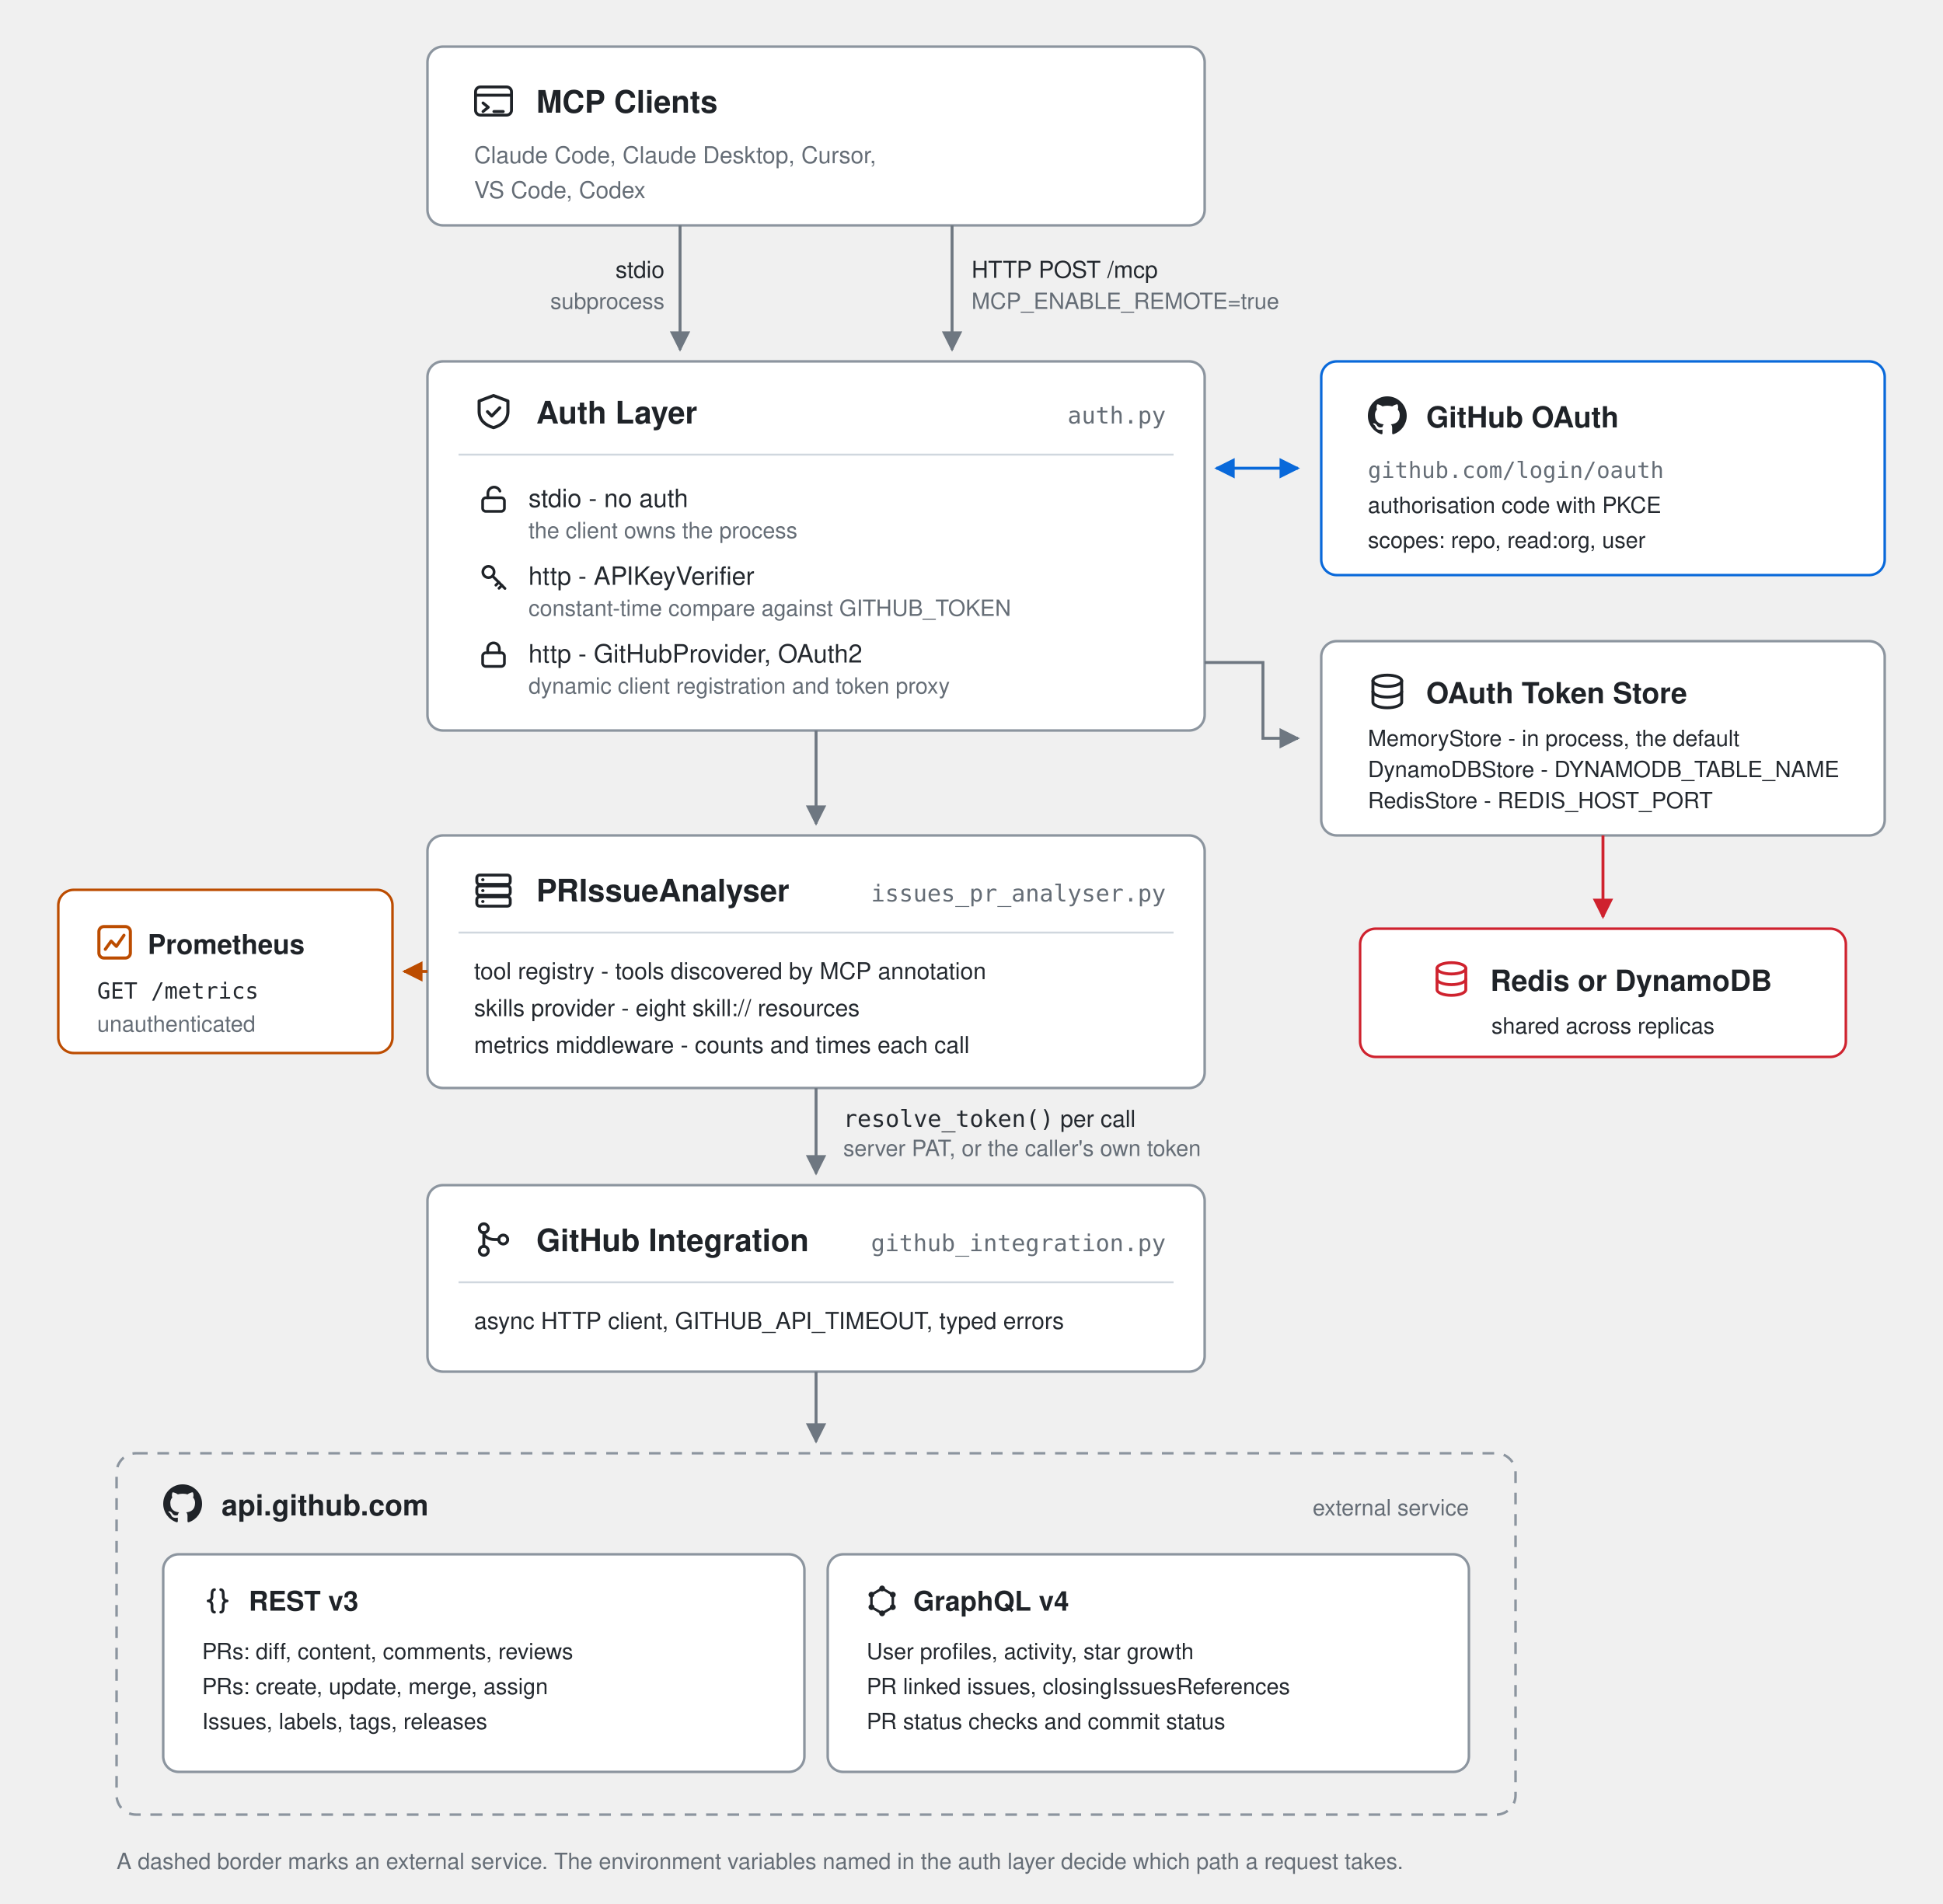
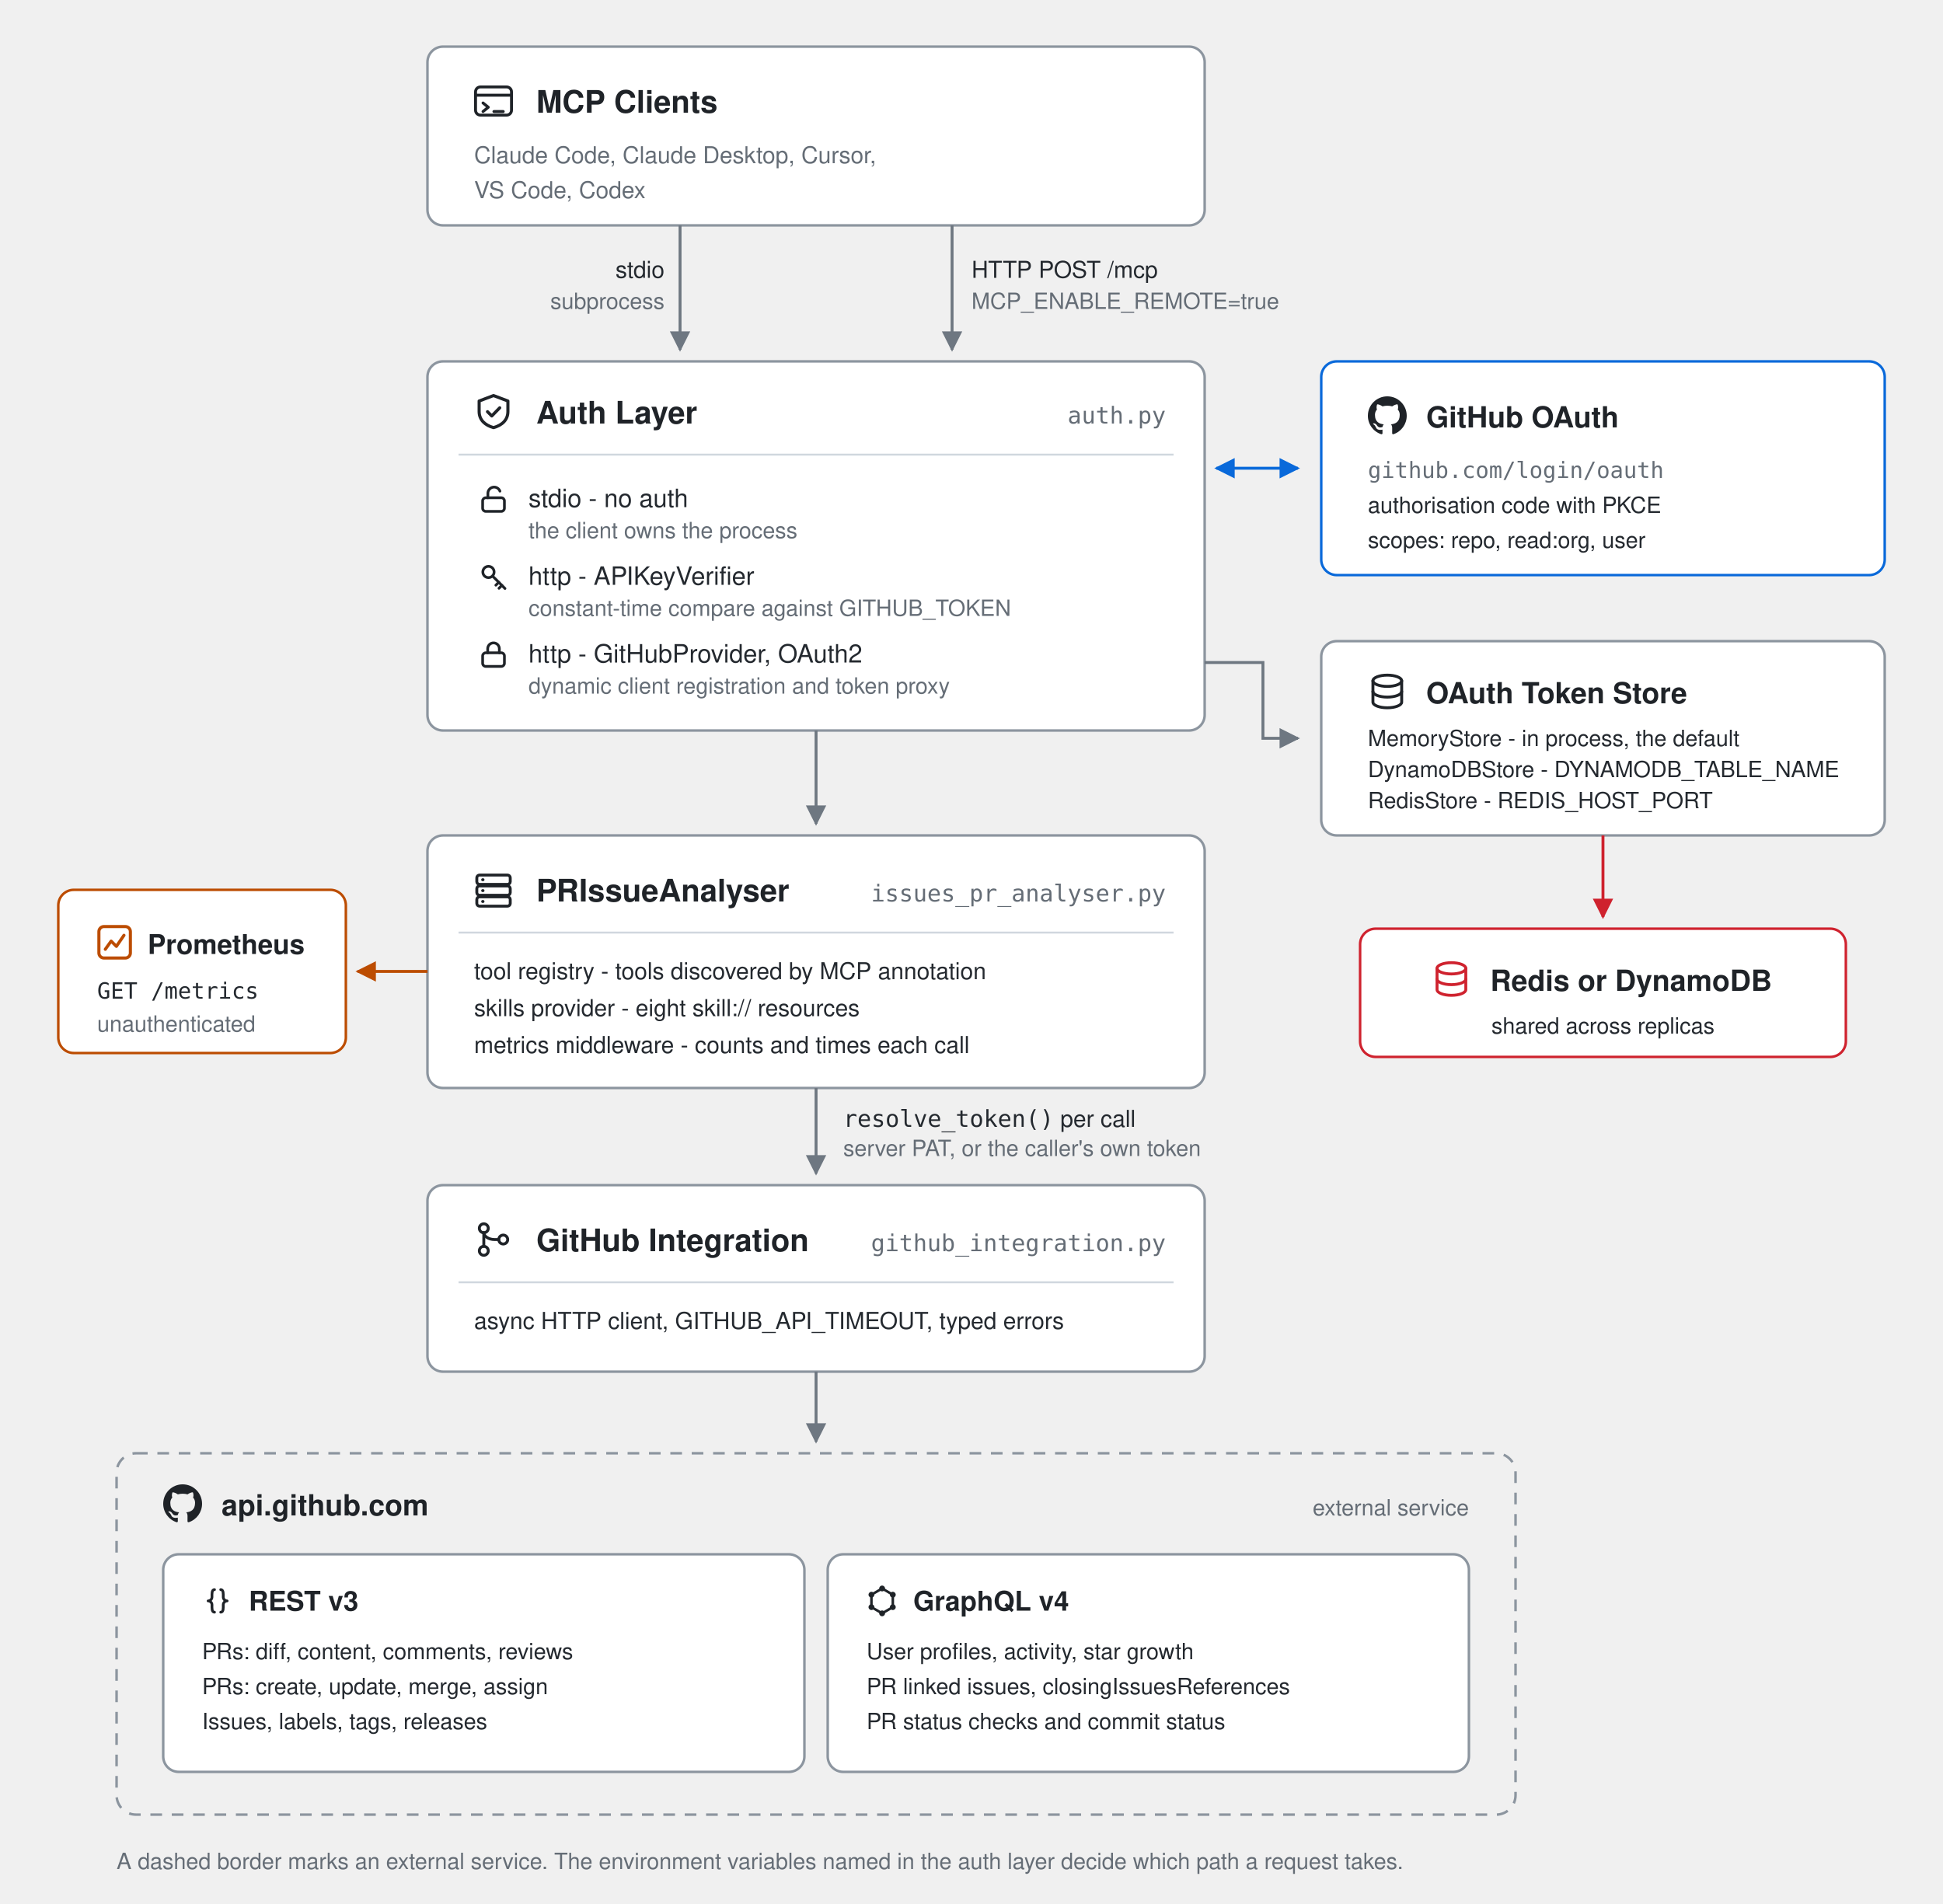
<svg xmlns="http://www.w3.org/2000/svg" viewBox="0 0 1000 980" width="1000" height="980" role="img" aria-labelledby="svgtitle svgdesc" font-family="ui-sans-serif, -apple-system, 'Segoe UI', Helvetica, Arial, sans-serif">
  <style>
    @media (prefers-color-scheme: dark) {
      .box     { fill: #161b22; stroke: #4b535d; }
      .boxdash { stroke: #768390; }
      .div     { stroke: #30363d; }
      .edge    { stroke: #768390; }
      .ah      { fill: #768390; }
      .t       { fill: #e6edf3; }
      .l       { fill: #c9d1d9; }
      .s       { fill: #9198a1; }
      .ic      { stroke: #c9d1d9; }
      .icf     { fill: #c9d1d9; }
      .gh      { fill: #e6edf3; }
      .o-s     { stroke: #f0883e; }
      .o-f     { fill: #f0883e; }
      .r-s     { stroke: #f85149; }
      .r-f     { fill: #f85149; }
      .b-s     { stroke: #58a6ff; }
      .b-f     { fill: #58a6ff; }
    }
  </style>
  <defs>
    <marker id="arw" viewBox="0 0 10 10" refX="9" refY="5" markerWidth="7" markerHeight="7" orient="auto-start-reverse">
      <path class="ah" fill="#6e7781" d="M0 0 L10 5 L0 10 z" />
    </marker>
    <marker id="arw-o" viewBox="0 0 10 10" refX="9" refY="5" markerWidth="7" markerHeight="7" orient="auto-start-reverse">
      <path class="o-f" fill="#bc4c00" d="M0 0 L10 5 L0 10 z" />
    </marker>
    <marker id="arw-r" viewBox="0 0 10 10" refX="9" refY="5" markerWidth="7" markerHeight="7" orient="auto-start-reverse">
      <path class="r-f" fill="#cf222e" d="M0 0 L10 5 L0 10 z" />
    </marker>
    <marker id="arw-b" viewBox="0 0 10 10" refX="9" refY="5" markerWidth="7" markerHeight="7" orient="auto-start-reverse">
      <path class="b-f" fill="#0969da" d="M0 0 L10 5 L0 10 z" />
    </marker>
  </defs>
  <rect class="box" x="220" y="24" width="400" height="92" rx="8" fill="#ffffff" stroke="#8c959f" stroke-width="1.3" />
  <g class="ic" transform="translate(244,42)" fill="none" stroke="#1f2328" stroke-width="1.5" stroke-linecap="round" stroke-linejoin="round">
    <rect x="0.75" y="2.75" width="18.5" height="14.5" rx="2.5" />
    <path d="M0.75 7 H19.25" />
    <path d="M4.6 11 L7.3 13.2 L4.6 15.4" />
    <path d="M10.2 15.4 H15" />
  </g>
  <text class="t" x="276" y="58" fill="#1f2328" font-size="16" font-weight="600">MCP Clients</text>
  <text class="s" x="244" y="84" fill="#656d76" font-size="12">Claude Code, Claude Desktop, Cursor,</text>
  <text class="s" x="244" y="102" fill="#656d76" font-size="12">VS Code, Codex</text>
  <path class="edge" d="M350 116 V180" fill="none" stroke="#6e7781" stroke-width="1.5" marker-end="url(#arw)" />
  <text class="l" x="342" y="143" text-anchor="end" fill="#24292f" font-size="12">stdio</text>
  <text class="s" x="342" y="159" text-anchor="end" fill="#656d76" font-size="11.5">subprocess</text>
  <path class="edge" d="M490 116 V180" fill="none" stroke="#6e7781" stroke-width="1.5" marker-end="url(#arw)" />
  <text class="l" x="500" y="143" fill="#24292f" font-size="12">HTTP POST /mcp</text>
  <text class="s" x="500" y="159" fill="#656d76" font-size="11.5">MCP_ENABLE_REMOTE=true</text>
  <rect class="box" x="220" y="186" width="400" height="190" rx="8" fill="#ffffff" stroke="#8c959f" stroke-width="1.3" />
  <g class="ic" transform="translate(244,202)" fill="none" stroke="#1f2328" stroke-width="1.6" stroke-linecap="round" stroke-linejoin="round">
    <path d="M10 1.6 L17.4 4.4 V9.8 c0 4.4-3.1 7.1-7.4 8.3 C5.7 16.9 2.6 14.2 2.6 9.8 V4.4 Z" />
    <path d="M6.9 9.9 L9.1 12.1 L13.2 7.9" />
  </g>
  <text class="t" x="276" y="218" fill="#1f2328" font-size="16" font-weight="600">Auth Layer</text>
  <text class="s" x="600" y="218" text-anchor="end" fill="#656d76" font-size="12" font-family="ui-monospace, SFMono-Regular, Menlo, monospace">auth.py</text>
  <path class="div" d="M236 234 H604" stroke="#d0d7de" stroke-width="1" />
  <g class="ic" transform="translate(246,249)" fill="none" stroke="#1f2328" stroke-width="1.4" stroke-linecap="round" stroke-linejoin="round">
    <rect x="2.4" y="7.2" width="11.2" height="7" rx="1.6" />
    <path d="M5.1 7.2 V4.9 a3.2 3.2 0 0 1 6.2-1.1" />
  </g>
  <text class="l" x="272" y="261" fill="#24292f" font-size="13">stdio - no auth</text>
  <text class="s" x="272" y="277" fill="#656d76" font-size="11.5">the client owns the process</text>
  <g class="ic" transform="translate(246,289)" fill="none" stroke="#1f2328" stroke-width="1.4" stroke-linecap="round" stroke-linejoin="round">
    <circle cx="5.4" cy="5.4" r="2.9" />
    <path d="M7.5 7.5 L13.9 13.9" />
    <path d="M10.7 10.7 L9.2 12.2" />
    <path d="M12.3 12.3 L10.8 13.8" />
  </g>
  <text class="l" x="272" y="301" fill="#24292f" font-size="13">http - APIKeyVerifier</text>
  <text class="s" x="272" y="317" fill="#656d76" font-size="11.5">constant-time compare against GITHUB_TOKEN</text>
  <g class="ic" transform="translate(246,329)" fill="none" stroke="#1f2328" stroke-width="1.4" stroke-linecap="round" stroke-linejoin="round">
    <rect x="2.4" y="7" width="11.2" height="7" rx="1.6" />
    <path d="M5 7 V4.9 a3 3 0 0 1 6 0 V7" />
  </g>
  <text class="l" x="272" y="341" fill="#24292f" font-size="13">http - GitHubProvider, OAuth2</text>
  <text class="s" x="272" y="357" fill="#656d76" font-size="11.5">dynamic client registration and token proxy</text>
  <path class="b-s" d="M626 241 H668" fill="none" stroke="#0969da" stroke-width="1.5" marker-start="url(#arw-b)" marker-end="url(#arw-b)" />
  <rect class="box b-s" x="680" y="186" width="290" height="110" rx="8" fill="#ffffff" stroke="#0969da" stroke-width="1.3" />
  <g class="gh" transform="translate(704,204) scale(1.25)" fill="#1f2328">
    <path d="M8 0c4.42 0 8 3.58 8 8a8.013 8.013 0 0 1-5.45 7.59c-.4.08-.55-.17-.55-.38 0-.27.01-1.13.01-2.2 0-.75-.25-1.23-.54-1.48 1.78-.2 3.65-.88 3.65-3.95 0-.88-.31-1.59-.82-2.15.08-.2.36-1.02-.08-2.12 0 0-.67-.22-2.2.82-.64-.18-1.32-.27-2-.27-.68 0-1.36.09-2 .27-1.53-1.03-2.2-.82-2.2-.82-.44 1.1-.16 1.92-.08 2.12-.51.56-.82 1.28-.82 2.15 0 3.06 1.86 3.75 3.64 3.95-.23.2-.44.55-.51 1.07-.46.21-1.61.55-2.33-.66-.15-.24-.6-.83-1.23-.82-.67.01-.27.38.01.53.34.19.73.9.82 1.13.16.45.68 1.31 2.69.94 0 .67.01 1.3.01 1.49 0 .21-.15.45-.55.38A7.995 7.995 0 0 1 0 8c0-4.42 3.58-8 8-8Z" />
  </g>
  <text class="t" x="734" y="220" fill="#1f2328" font-size="15" font-weight="600">GitHub OAuth</text>
  <text class="s" x="704" y="246" fill="#656d76" font-size="11.5" font-family="ui-monospace, SFMono-Regular, Menlo, monospace">github.com/login/oauth</text>
  <text class="l" x="704" y="264" fill="#24292f" font-size="11.5">authorisation code with PKCE</text>
  <text class="l" x="704" y="282" fill="#24292f" font-size="11.5">scopes: repo, read:org, user</text>
  <path class="edge" d="M620 341 H650 V380 H668" fill="none" stroke="#6e7781" stroke-width="1.5" marker-end="url(#arw)" />
  <rect class="box" x="680" y="330" width="290" height="100" rx="8" fill="#ffffff" stroke="#8c959f" stroke-width="1.3" />
  <g class="ic" transform="translate(704,346)" fill="none" stroke="#1f2328" stroke-width="1.5" stroke-linecap="round" stroke-linejoin="round">
    <ellipse cx="10" cy="4.4" rx="7.4" ry="2.9" />
    <path d="M2.6 4.4 V15.4 c0 1.6 3.3 2.9 7.4 2.9 s7.4-1.3 7.4-2.9 V4.4" />
    <path d="M2.6 9.9 c0 1.6 3.3 2.9 7.4 2.9 s7.4-1.3 7.4-2.9" />
  </g>
  <text class="t" x="734" y="362" fill="#1f2328" font-size="15" font-weight="600">OAuth Token Store</text>
  <text class="l" x="704" y="384" fill="#24292f" font-size="11.5">MemoryStore - in process, the default</text>
  <text class="l" x="704" y="400" fill="#24292f" font-size="11.5">DynamoDBStore - DYNAMODB_TABLE_NAME</text>
  <text class="l" x="704" y="416" fill="#24292f" font-size="11.5">RedisStore - REDIS_HOST_PORT</text>
  <path class="r-s" d="M825 430 V472" fill="none" stroke="#cf222e" stroke-width="1.5" marker-end="url(#arw-r)" />
  <rect class="box r-s" x="700" y="478" width="250" height="66" rx="8" fill="#ffffff" stroke="#cf222e" stroke-width="1.3" />
  <g class="r-s" transform="translate(737,494)" fill="none" stroke="#cf222e" stroke-width="1.5" stroke-linecap="round" stroke-linejoin="round">
    <ellipse cx="10" cy="4.4" rx="7.4" ry="2.9" />
    <path d="M2.6 4.4 V15.4 c0 1.6 3.3 2.9 7.4 2.9 s7.4-1.3 7.4-2.9 V4.4" />
    <path d="M2.6 9.9 c0 1.6 3.3 2.9 7.4 2.9 s7.4-1.3 7.4-2.9" />
  </g>
  <text class="t" x="767" y="510" fill="#1f2328" font-size="15" font-weight="600">Redis or DynamoDB</text>
  <text class="l" x="825" y="532" text-anchor="middle" fill="#24292f" font-size="11.5">shared across replicas</text>
  <path class="edge" d="M420 376 V424" fill="none" stroke="#6e7781" stroke-width="1.5" marker-end="url(#arw)" />
  <rect class="box" x="220" y="430" width="400" height="130" rx="8" fill="#ffffff" stroke="#8c959f" stroke-width="1.3" />
  <g class="ic" transform="translate(244,448)" fill="none" stroke="#1f2328" stroke-width="1.5" stroke-linecap="round" stroke-linejoin="round">
    <rect x="1.4" y="2.4" width="17.2" height="4.8" rx="1.4" />
    <rect x="1.4" y="8" width="17.2" height="4.8" rx="1.4" />
    <rect x="1.4" y="13.6" width="17.2" height="4.8" rx="1.4" />
    <path d="M4.4 4.8 H4.6 M4.4 10.4 H4.6 M4.4 16 H4.6" />
  </g>
  <text class="t" x="276" y="464" fill="#1f2328" font-size="16" font-weight="600">PRIssueAnalyser</text>
  <text class="s" x="600" y="464" text-anchor="end" fill="#656d76" font-size="12" font-family="ui-monospace, SFMono-Regular, Menlo, monospace">issues_pr_analyser.py</text>
  <path class="div" d="M236 480 H604" stroke="#d0d7de" stroke-width="1" />
  <text class="l" x="244" y="504" fill="#24292f" font-size="12">tool registry - tools discovered by MCP annotation</text>
  <text class="l" x="244" y="523" fill="#24292f" font-size="12">skills provider - eight skill:// resources</text>
  <text class="l" x="244" y="542" fill="#24292f" font-size="12">metrics middleware - counts and times each call</text>
-   <path class="o-s" d="M220 500 H208" fill="none" stroke="#bc4c00" stroke-width="1.5" marker-end="url(#arw-o)" />
-   <rect class="box o-s" x="30" y="458" width="172" height="84" rx="8" fill="#ffffff" stroke="#bc4c00" stroke-width="1.3" />
+   <path class="o-s" d="M220 500 H184" fill="none" stroke="#bc4c00" stroke-width="1.5" marker-end="url(#arw-o)" />
+   <rect class="box o-s" x="30" y="458" width="148" height="84" rx="8" fill="#ffffff" stroke="#bc4c00" stroke-width="1.3" />
  <g class="o-s" transform="translate(50,476)" fill="none" stroke="#bc4c00" stroke-width="1.6" stroke-linecap="round" stroke-linejoin="round">
    <rect x="0.9" y="0.9" width="16.2" height="16.2" rx="2.6" />
    <path d="M4.2 12.6 L7.2 8.4 L9.9 11.1 L13.8 5.4" />
  </g>
  <text class="t" x="76" y="491" fill="#1f2328" font-size="14" font-weight="600">Prometheus</text>
  <text class="l" x="50" y="514" fill="#24292f" font-size="11.5" font-family="ui-monospace, SFMono-Regular, Menlo, monospace">GET /metrics</text>
  <text class="s" x="50" y="531" fill="#656d76" font-size="11.5">unauthenticated</text>
  <path class="edge" d="M420 560 V604" fill="none" stroke="#6e7781" stroke-width="1.5" marker-end="url(#arw)" />
  <text class="l" x="434" y="580" fill="#24292f" font-size="12">
    <tspan font-family="ui-monospace, SFMono-Regular, Menlo, monospace">resolve_token()</tspan> per call</text>
  <text class="s" x="434" y="595" fill="#656d76" font-size="11.5">server PAT, or the caller's own token</text>
  <rect class="box" x="220" y="610" width="400" height="96" rx="8" fill="#ffffff" stroke="#8c959f" stroke-width="1.3" />
  <g class="ic" transform="translate(244,628)" fill="none" stroke="#1f2328" stroke-width="1.5" stroke-linecap="round" stroke-linejoin="round">
    <circle cx="5" cy="4.2" r="2.3" />
    <circle cx="5" cy="15.8" r="2.3" />
    <circle cx="15" cy="10" r="2.3" />
    <path d="M5 6.5 V13.5" />
    <path d="M12.7 10 H10.5 C7.4 10 5 8.2 5 6.5" />
  </g>
  <text class="t" x="276" y="644" fill="#1f2328" font-size="16" font-weight="600">GitHub Integration</text>
  <text class="s" x="600" y="644" text-anchor="end" fill="#656d76" font-size="12" font-family="ui-monospace, SFMono-Regular, Menlo, monospace">github_integration.py</text>
  <path class="div" d="M236 660 H604" stroke="#d0d7de" stroke-width="1" />
  <text class="l" x="244" y="684" fill="#24292f" font-size="12">async HTTP client, GITHUB_API_TIMEOUT, typed errors</text>
  <path class="edge" d="M420 706 V742" fill="none" stroke="#6e7781" stroke-width="1.5" marker-end="url(#arw)" />
  <rect class="boxdash" x="60" y="748" width="720" height="186" rx="10" fill="none" stroke="#8c959f" stroke-width="1.3" stroke-dasharray="6 5" />
  <g class="gh" transform="translate(84,764) scale(1.25)" fill="#1f2328">
    <path d="M8 0c4.42 0 8 3.58 8 8a8.013 8.013 0 0 1-5.45 7.59c-.4.08-.55-.17-.55-.38 0-.27.01-1.13.01-2.2 0-.75-.25-1.23-.54-1.48 1.78-.2 3.65-.88 3.65-3.95 0-.88-.31-1.59-.82-2.15.08-.2.36-1.02-.08-2.12 0 0-.67-.22-2.2.82-.64-.18-1.32-.27-2-.27-.68 0-1.36.09-2 .27-1.53-1.03-2.2-.82-2.2-.82-.44 1.1-.16 1.92-.08 2.12-.51.56-.82 1.28-.82 2.15 0 3.06 1.86 3.75 3.64 3.95-.23.2-.44.55-.51 1.07-.46.21-1.61.55-2.33-.66-.15-.24-.6-.83-1.23-.82-.67.01-.27.38.01.53.34.19.73.9.82 1.13.16.45.68 1.31 2.69.94 0 .67.01 1.3.01 1.49 0 .21-.15.45-.55.38A7.995 7.995 0 0 1 0 8c0-4.42 3.58-8 8-8Z" />
  </g>
  <text class="t" x="114" y="780" fill="#1f2328" font-size="15" font-weight="600">api.github.com</text>
  <text class="s" x="756" y="780" text-anchor="end" fill="#656d76" font-size="11.5">external service</text>
  <rect class="box" x="84" y="800" width="330" height="112" rx="8" fill="#ffffff" stroke="#8c959f" stroke-width="1.3" />
  <g class="ic" transform="translate(104,816)" fill="none" stroke="#1f2328" stroke-width="1.4" stroke-linecap="round" stroke-linejoin="round">
    <path d="M6.4 2.2 C4.9 2.2 5.1 4.4 5.1 6 C5.1 7.1 4.2 8 3.1 8 C4.2 8 5.1 8.9 5.1 10 C5.1 11.6 4.9 13.8 6.4 13.8" />
    <path d="M9.6 2.2 C11.1 2.2 10.9 4.4 10.9 6 C10.9 7.1 11.8 8 12.9 8 C11.8 8 10.9 8.9 10.9 10 C10.9 11.6 11.1 13.8 9.6 13.8" />
  </g>
  <text class="t" x="128" y="829" fill="#1f2328" font-size="14" font-weight="600">REST v3</text>
  <text class="l" x="104" y="854" fill="#24292f" font-size="11.5">PRs: diff, content, comments, reviews</text>
  <text class="l" x="104" y="872" fill="#24292f" font-size="11.5">PRs: create, update, merge, assign</text>
  <text class="l" x="104" y="890" fill="#24292f" font-size="11.5">Issues, labels, tags, releases</text>
  <rect class="box" x="426" y="800" width="330" height="112" rx="8" fill="#ffffff" stroke="#8c959f" stroke-width="1.3" />
  <g transform="translate(446,816)">
    <path class="ic" d="M8 1.6 L13.5 4.8 V11.2 L8 14.4 L2.5 11.2 V4.8 Z" fill="none" stroke="#1f2328" stroke-width="1.3" stroke-linejoin="round" />
    <g class="icf" fill="#1f2328">
      <circle cx="8" cy="1.6" r="1.5" />
      <circle cx="13.5" cy="4.8" r="1.5" />
      <circle cx="13.5" cy="11.2" r="1.5" />
      <circle cx="8" cy="14.4" r="1.5" />
      <circle cx="2.5" cy="11.2" r="1.5" />
      <circle cx="2.5" cy="4.8" r="1.5" />
    </g>
  </g>
  <text class="t" x="470" y="829" fill="#1f2328" font-size="14" font-weight="600">GraphQL v4</text>
  <text class="l" x="446" y="854" fill="#24292f" font-size="11.5">User profiles, activity, star growth</text>
  <text class="l" x="446" y="872" fill="#24292f" font-size="11.5">PR linked issues, closingIssuesReferences</text>
  <text class="l" x="446" y="890" fill="#24292f" font-size="11.5">PR status checks and commit status</text>
  <text class="s" x="60" y="962" fill="#656d76" font-size="11.5">A dashed border marks an external service. The environment variables named in the auth layer decide which path a request takes.</text>
</svg>
